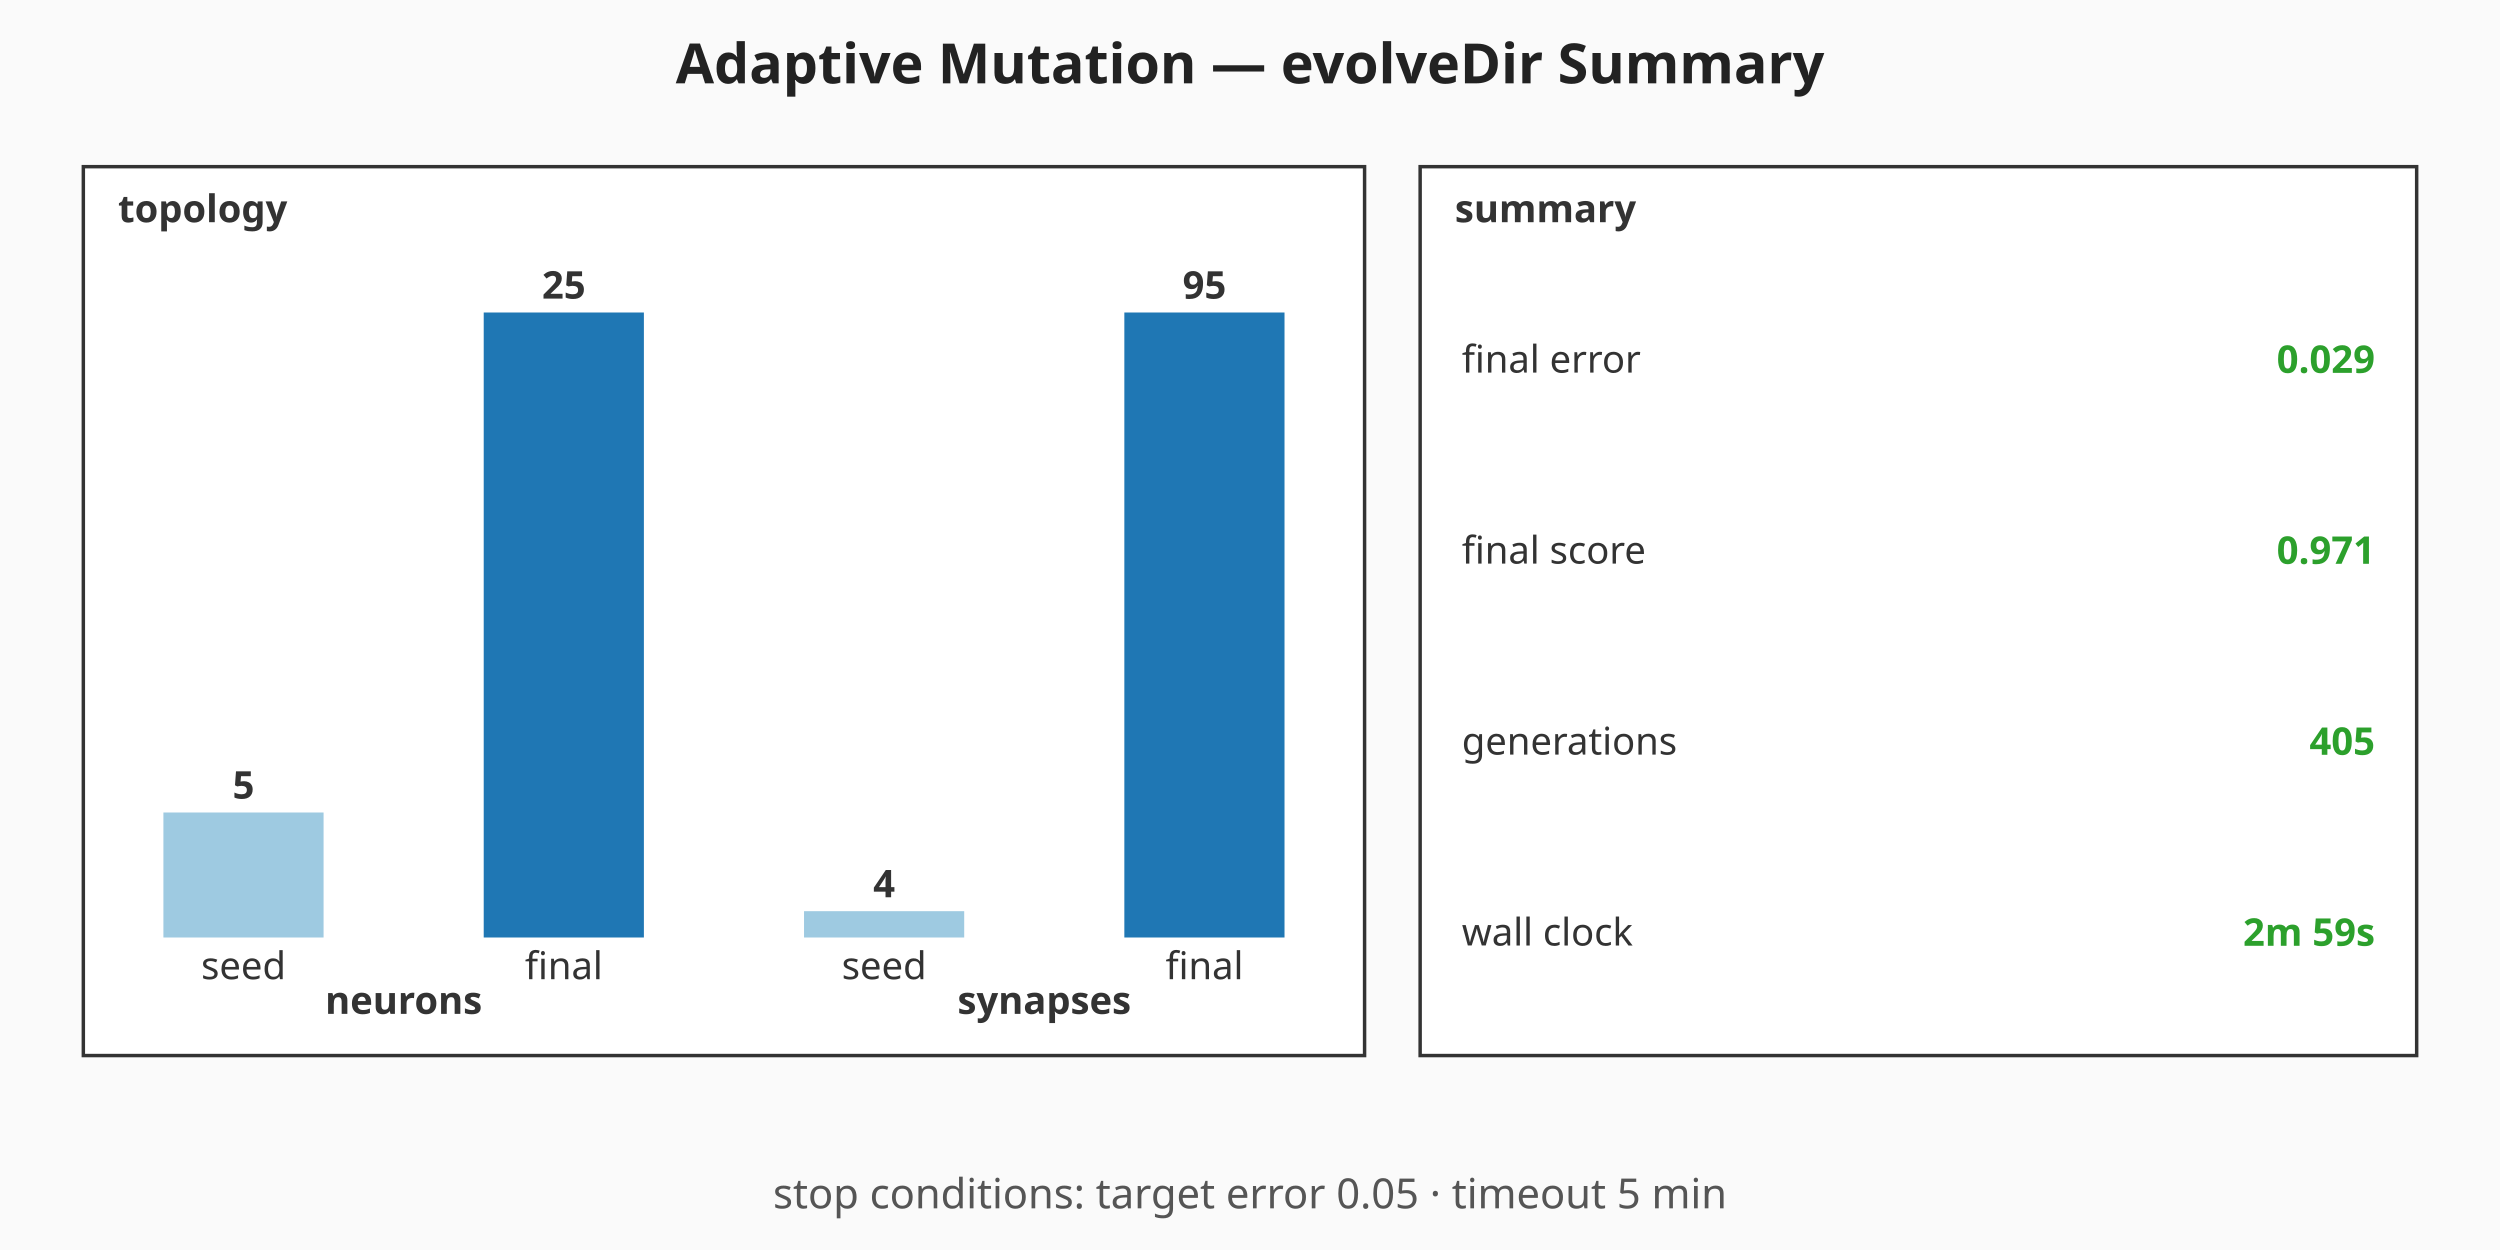
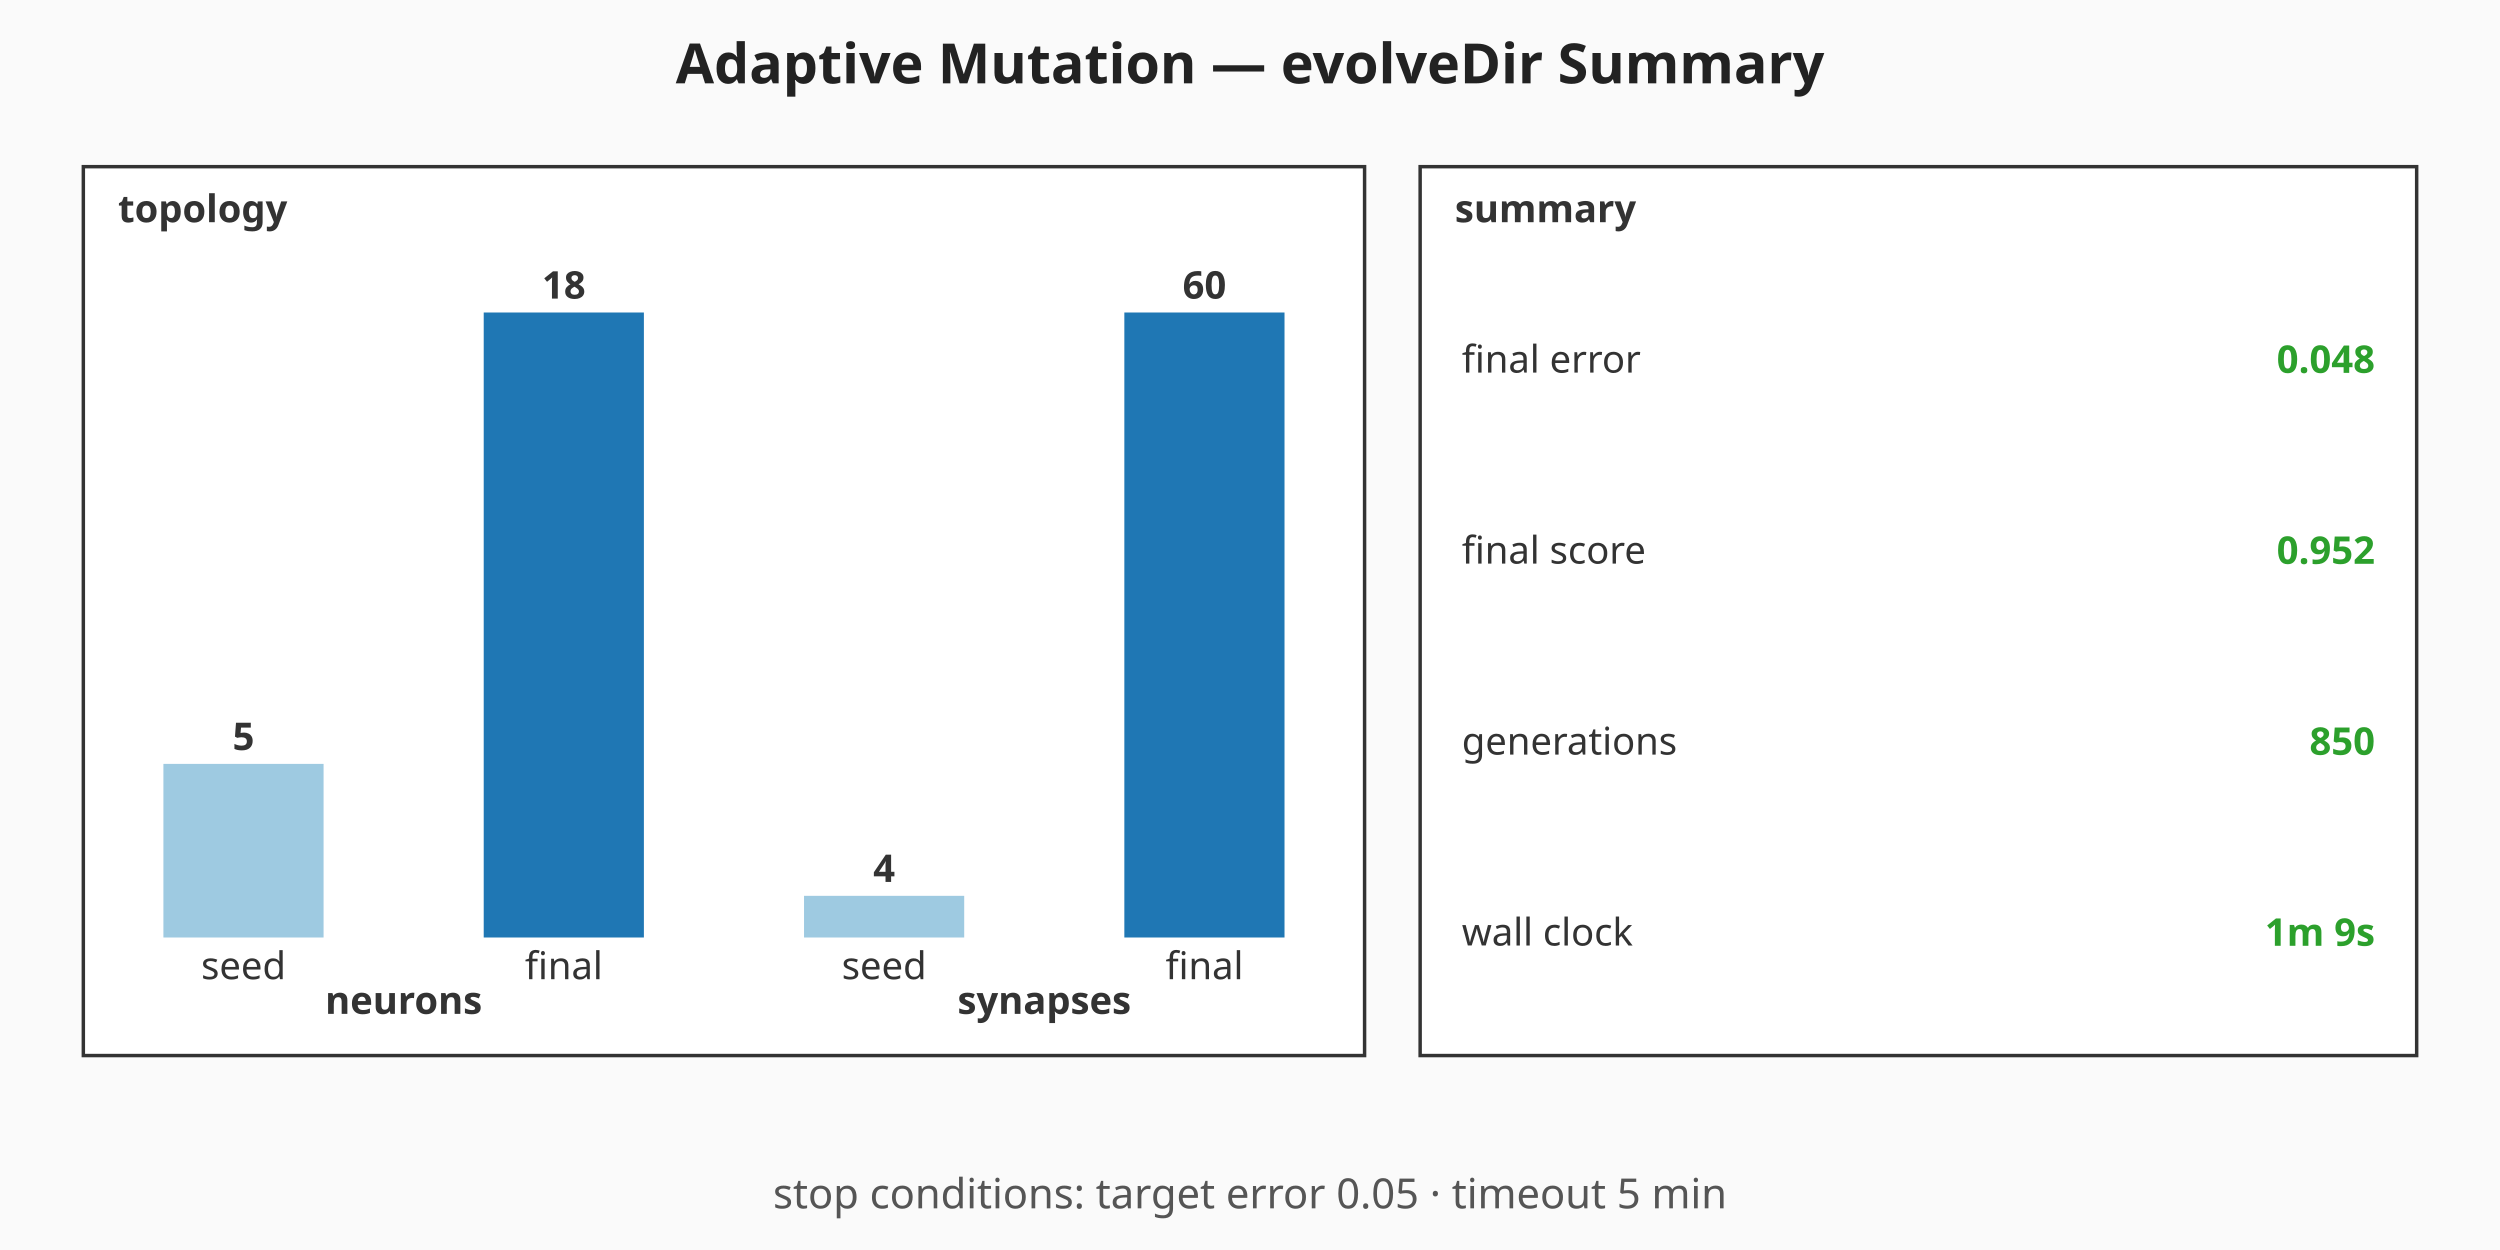
<svg xmlns="http://www.w3.org/2000/svg" viewBox="0 0 720 360" width="720" height="360" role="img" aria-label="Adaptive Mutation — evolveDir Summary summary chart">
  <rect width="720" height="360" fill="#fafafa" />
  <text x="360" y="24" text-anchor="middle" font-family="sans-serif" font-size="16" font-weight="bold" fill="#222">Adaptive Mutation — evolveDir Summary</text>
  <g class="topology" font-family="sans-serif" font-size="11" fill="#333">
    <rect x="24" y="48" width="369" height="256" fill="#ffffff" stroke="#333" stroke-width="1" />
    <text x="34" y="64" font-weight="bold">topology</text>
-     <rect class="topo-bar topo-bar-seed-neurons" x="47.06" y="234" width="46.13" height="36" fill="#9ecae1" />
-     <text x="70.13" y="230" text-anchor="middle" font-weight="bold">5</text>
+     <rect class="topo-bar topo-bar-seed-neurons" x="47.06" y="220" width="46.13" height="50" fill="#9ecae1" />
+     <text x="70.13" y="216" text-anchor="middle" font-weight="bold">5</text>
    <text x="70.13" y="282" text-anchor="middle">seed</text>
    <rect class="topo-bar topo-bar-final-neurons" x="139.31" y="90" width="46.13" height="180" fill="#1f77b4" />
-     <text x="162.38" y="86" text-anchor="middle" font-weight="bold">25</text>
+     <text x="162.38" y="86" text-anchor="middle" font-weight="bold">18</text>
    <text x="162.38" y="282" text-anchor="middle">final</text>
    <text x="116.25" y="292" text-anchor="middle" font-weight="bold">neurons</text>
-     <rect class="topo-bar topo-bar-seed-synapses" x="231.56" y="262.42" width="46.13" height="7.58" fill="#9ecae1" />
-     <text x="254.63" y="258.42" text-anchor="middle" font-weight="bold">4</text>
+     <rect class="topo-bar topo-bar-seed-synapses" x="231.56" y="258" width="46.13" height="12" fill="#9ecae1" />
+     <text x="254.63" y="254" text-anchor="middle" font-weight="bold">4</text>
    <text x="254.63" y="282" text-anchor="middle">seed</text>
    <rect class="topo-bar topo-bar-final-synapses" x="323.81" y="90" width="46.13" height="180" fill="#1f77b4" />
-     <text x="346.88" y="86" text-anchor="middle" font-weight="bold">95</text>
+     <text x="346.88" y="86" text-anchor="middle" font-weight="bold">60</text>
    <text x="346.88" y="282" text-anchor="middle">final</text>
    <text x="300.75" y="292" text-anchor="middle" font-weight="bold">synapses</text>
  </g>
  <g class="callouts" font-family="sans-serif" font-size="11" fill="#333">
    <rect x="409" y="48" width="287" height="256" fill="#ffffff" stroke="#333" stroke-width="1" />
    <text x="419" y="64" font-weight="bold">summary</text>
    <text class="callout-label" x="421" y="103.5" dominant-baseline="middle">final error</text>
-     <text class="callout-value" x="684" y="103.5" text-anchor="end" dominant-baseline="middle" font-weight="bold" fill="#2ca02c">0.029</text>
+     <text class="callout-value" x="684" y="103.5" text-anchor="end" dominant-baseline="middle" font-weight="bold" fill="#2ca02c">0.048</text>
    <text class="callout-label" x="421" y="158.5" dominant-baseline="middle">final score</text>
-     <text class="callout-value" x="684" y="158.5" text-anchor="end" dominant-baseline="middle" font-weight="bold" fill="#2ca02c">0.971</text>
+     <text class="callout-value" x="684" y="158.5" text-anchor="end" dominant-baseline="middle" font-weight="bold" fill="#2ca02c">0.952</text>
    <text class="callout-label" x="421" y="213.5" dominant-baseline="middle">generations</text>
-     <text class="callout-value" x="684" y="213.5" text-anchor="end" dominant-baseline="middle" font-weight="bold" fill="#2ca02c">405</text>
+     <text class="callout-value" x="684" y="213.5" text-anchor="end" dominant-baseline="middle" font-weight="bold" fill="#2ca02c">850</text>
    <text class="callout-label" x="421" y="268.5" dominant-baseline="middle">wall clock</text>
-     <text class="callout-value" x="684" y="268.5" text-anchor="end" dominant-baseline="middle" font-weight="bold" fill="#2ca02c">2m 59s</text>
+     <text class="callout-value" x="684" y="268.5" text-anchor="end" dominant-baseline="middle" font-weight="bold" fill="#2ca02c">1m 9s</text>
  </g>
  <g class="caption" font-family="sans-serif" font-size="12" fill="#555">
    <text x="360" y="348" text-anchor="middle">stop conditions: target error 0.05 · timeout 5 min</text>
  </g>
</svg>
